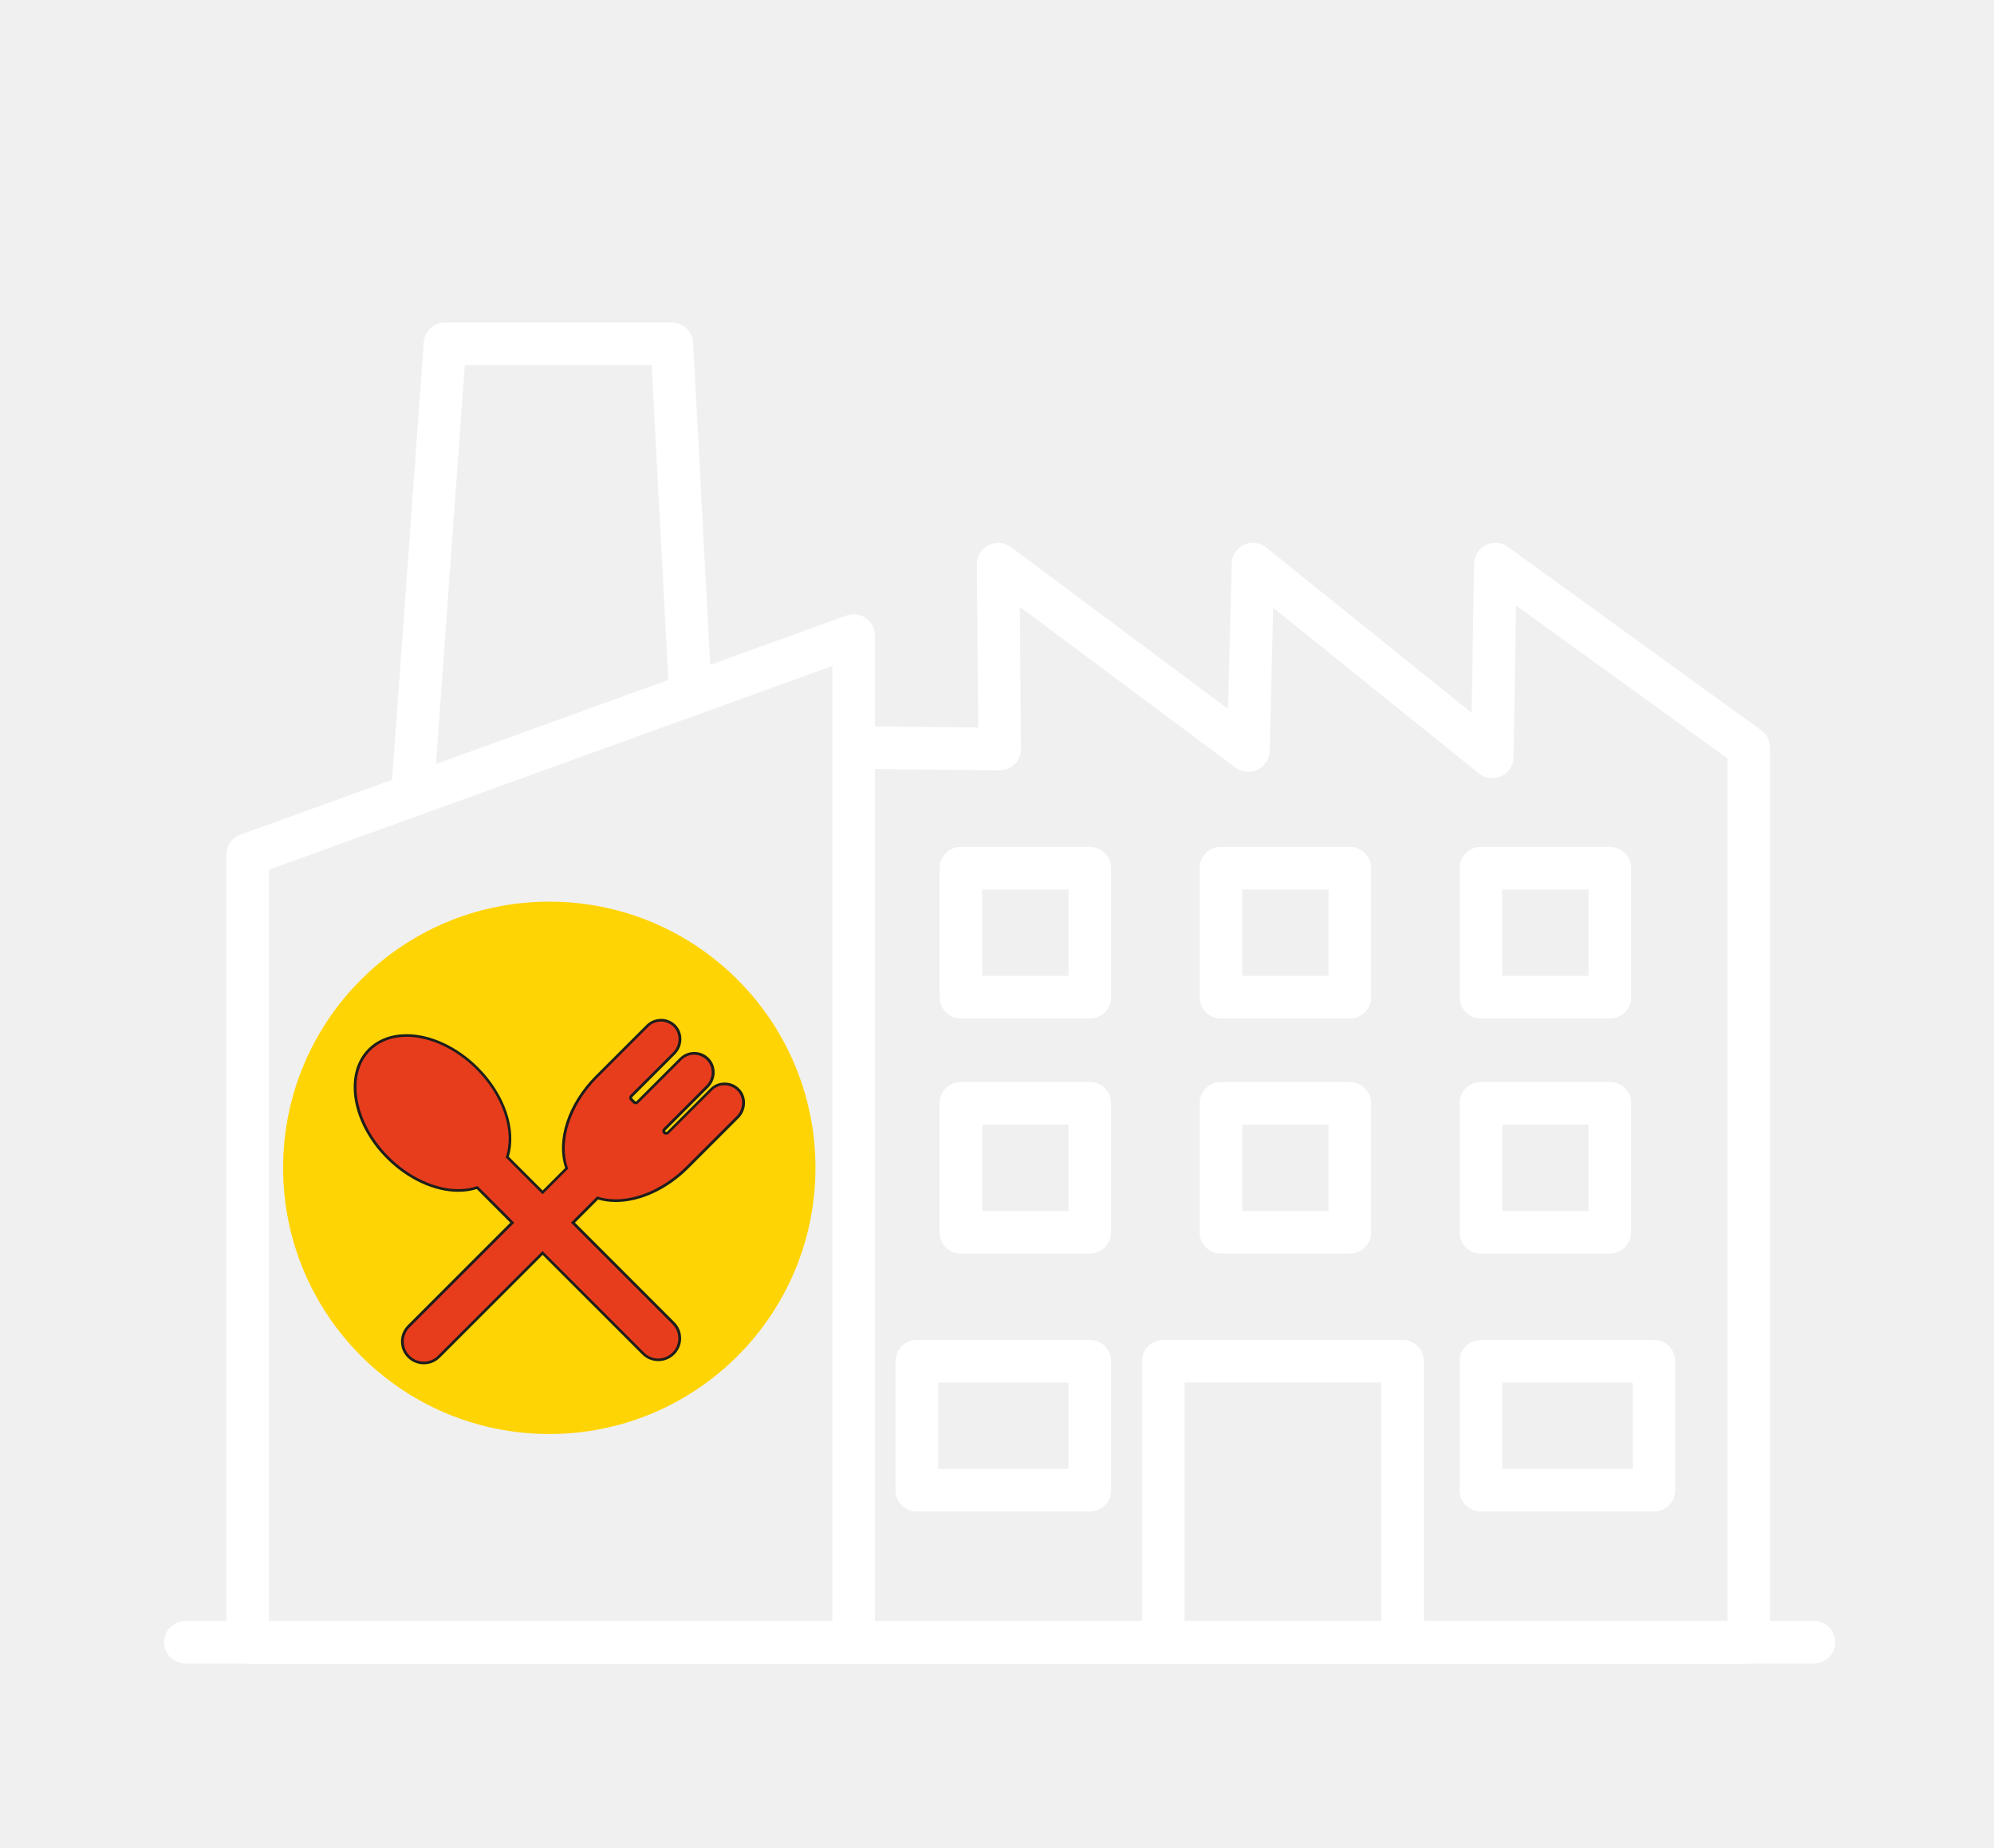
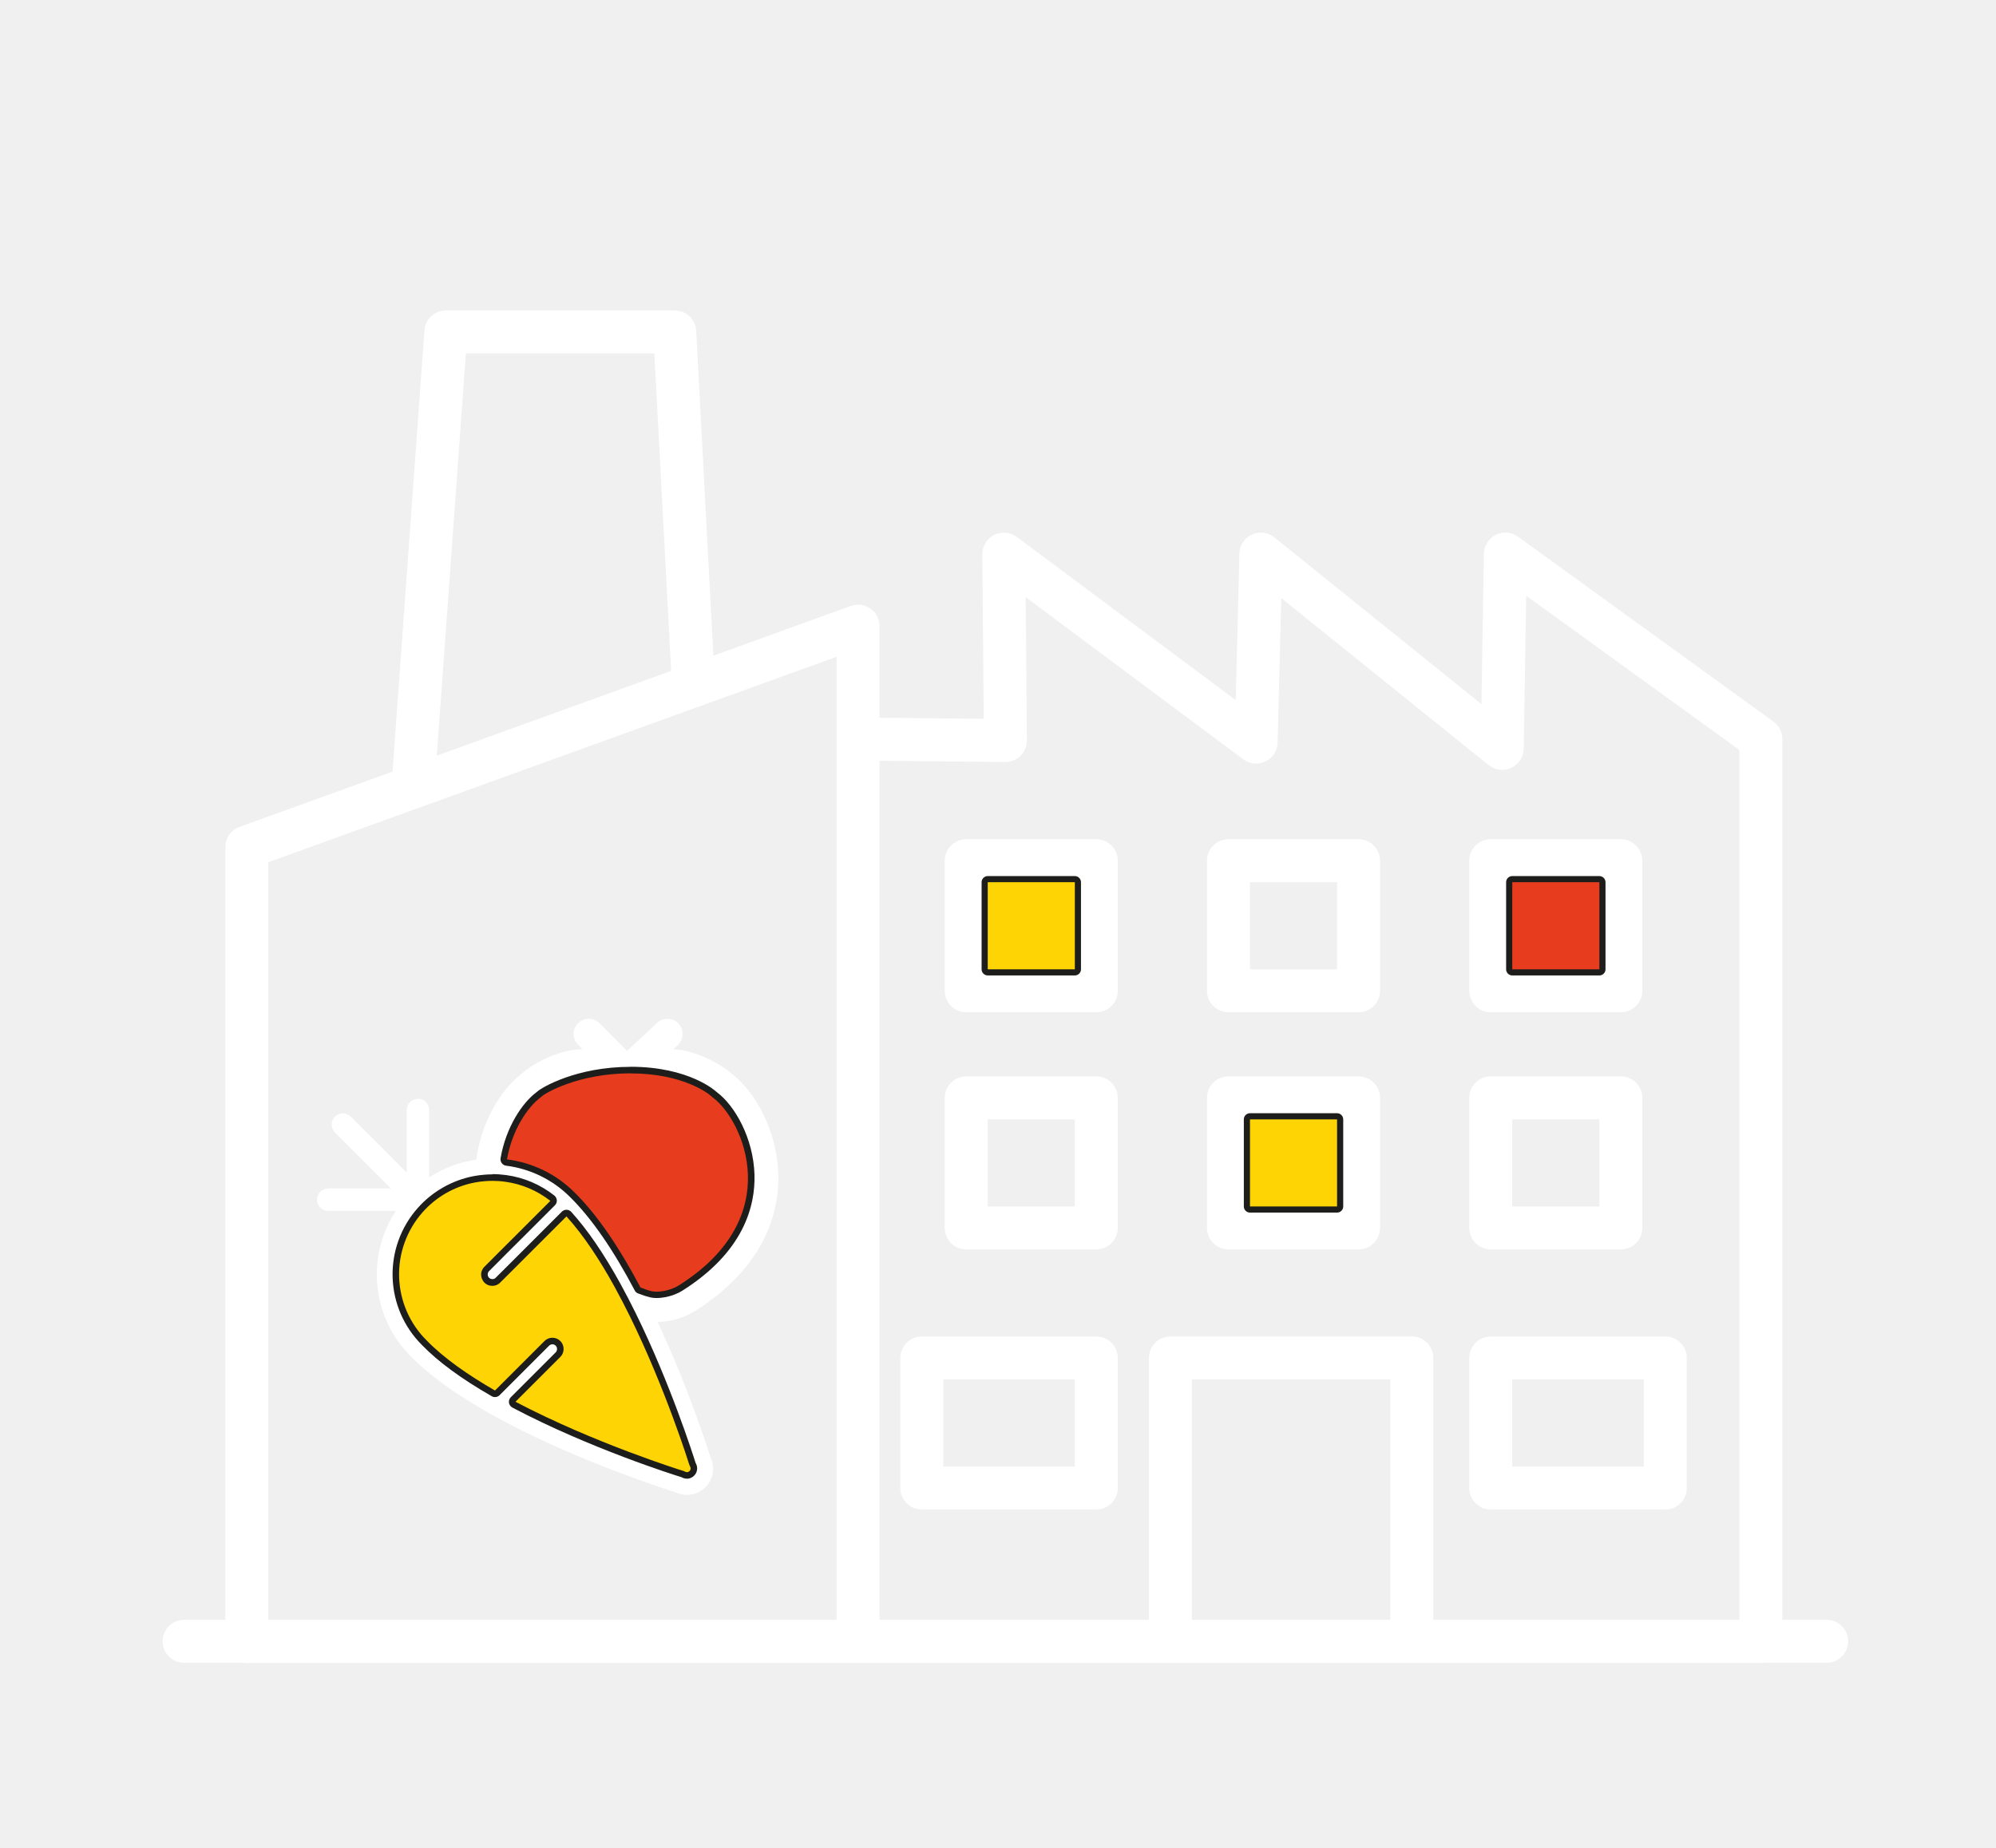
- <svg xmlns="http://www.w3.org/2000/svg" width="136" height="126" viewBox="0 0 136 126" fill="none">
-   <path d="M123.718 110.554H120.721V50.985C120.721 50.516 120.497 50.08 120.119 49.806L102.843 37.3C102.403 36.984 101.826 36.935 101.341 37.18C100.859 37.42 100.548 37.914 100.54 38.454L100.374 48.623L86.369 37.346C85.941 37.001 85.348 36.926 84.85 37.159C84.347 37.391 84.019 37.889 84.007 38.441L83.758 48.354L68.948 37.312C68.504 36.984 67.914 36.935 67.42 37.184C66.93 37.433 66.623 37.939 66.627 38.491L66.719 49.62L59.675 49.545V43.352C59.675 42.879 59.446 42.434 59.056 42.165C58.67 41.891 58.176 41.828 57.728 41.986L48.438 45.348L47.276 23.378C47.235 22.606 46.596 22 45.823 22H30.349C29.59 22 28.954 22.589 28.901 23.349L26.742 53.189L16.398 56.929C15.821 57.137 15.439 57.685 15.439 58.295V110.554H12.65C11.849 110.554 11.197 111.201 11.197 112.006C11.197 112.812 11.849 113.459 12.65 113.459H16.668C16.743 113.468 16.817 113.48 16.892 113.48H119.268C119.343 113.48 119.413 113.468 119.488 113.459H123.718C124.519 113.459 125.171 112.808 125.171 112.006C125.171 111.205 124.519 110.554 123.718 110.554ZM31.702 24.906H44.445L45.583 46.378L29.735 52.11L31.702 24.906ZM56.769 110.554H18.345V59.316L28.643 55.593C28.643 55.593 28.664 55.584 28.672 55.584L56.769 45.423V110.554ZM94.214 110.554H80.798V94.295H94.214V110.554ZM117.815 110.554H97.119V92.842C97.119 92.041 96.468 91.389 95.666 91.389H79.346C78.544 91.389 77.893 92.041 77.893 92.842V110.554H59.675V52.45L68.167 52.542C68.562 52.533 68.935 52.392 69.209 52.118C69.487 51.844 69.641 51.467 69.637 51.077L69.558 41.393L84.272 52.359C84.708 52.687 85.29 52.741 85.775 52.5C86.265 52.264 86.58 51.774 86.593 51.234L86.838 41.455L100.868 52.754C101.299 53.098 101.893 53.173 102.395 52.936C102.897 52.7 103.225 52.197 103.233 51.645L103.4 41.293L117.815 51.724V110.554Z" fill="white" />
-   <path d="M65.535 69.465H74.33C75.132 69.465 75.783 68.813 75.783 68.012V59.216C75.783 58.415 75.132 57.764 74.33 57.764H65.535C64.734 57.764 64.082 58.415 64.082 59.216V68.012C64.082 68.813 64.734 69.465 65.535 69.465ZM66.988 60.669H72.878V66.559H66.988V60.669Z" fill="white" />
-   <path d="M92.065 57.764H83.269C82.468 57.764 81.816 58.411 81.816 59.216V68.012C81.816 68.813 82.468 69.465 83.269 69.465H92.065C92.87 69.465 93.518 68.813 93.518 68.012V59.216C93.518 58.411 92.87 57.764 92.065 57.764ZM90.612 66.559H84.722V60.669H90.612V66.559Z" fill="white" />
-   <path d="M101.004 69.465H109.799C110.6 69.465 111.252 68.813 111.252 68.012V59.216C111.252 58.415 110.6 57.764 109.799 57.764H101.004C100.202 57.764 99.551 58.415 99.551 59.216V68.012C99.551 68.813 100.202 69.465 101.004 69.465ZM102.456 60.669H108.346V66.559H102.456V60.669Z" fill="white" />
-   <path d="M74.33 73.802H65.535C64.734 73.802 64.082 74.45 64.082 75.255V84.051C64.082 84.852 64.734 85.503 65.535 85.503H74.33C75.132 85.503 75.783 84.852 75.783 84.051V75.255C75.783 74.45 75.132 73.802 74.33 73.802ZM72.878 82.598H66.988V76.708H72.878V82.598Z" fill="white" />
-   <path d="M92.065 73.802H83.269C82.468 73.802 81.816 74.45 81.816 75.255V84.051C81.816 84.852 82.468 85.503 83.269 85.503H92.065C92.87 85.503 93.518 84.852 93.518 84.051V75.255C93.518 74.45 92.87 73.802 92.065 73.802ZM90.612 82.598H84.722V76.708H90.612V82.598Z" fill="white" />
-   <path d="M109.799 73.802H101.004C100.198 73.802 99.551 74.45 99.551 75.255V84.051C99.551 84.852 100.198 85.503 101.004 85.503H109.799C110.6 85.503 111.252 84.852 111.252 84.051V75.255C111.252 74.45 110.6 73.802 109.799 73.802ZM108.346 82.598H102.456V76.708H108.346V82.598Z" fill="white" />
-   <path d="M101.004 103.095H112.804C113.605 103.095 114.257 102.443 114.257 101.642V92.846C114.257 92.045 113.605 91.394 112.804 91.394H101.004C100.202 91.394 99.551 92.045 99.551 92.846V101.642C99.551 102.443 100.202 103.095 101.004 103.095ZM102.456 94.299H111.352V100.189H102.456V94.299Z" fill="white" />
-   <path d="M62.531 103.095H74.332C75.133 103.095 75.784 102.443 75.784 101.642V92.846C75.784 92.045 75.133 91.394 74.332 91.394H62.531C61.73 91.394 61.078 92.045 61.078 92.846V101.642C61.078 102.443 61.73 103.095 62.531 103.095ZM63.984 94.299H72.879V100.189H63.984V94.299Z" fill="white" />
-   <circle cx="37.464" cy="79.653" r="18.155" fill="#FFD405" />
-   <path d="M45.087 69.86C45.365 69.86 45.647 69.97 45.852 70.197C46.228 70.614 46.173 71.265 45.775 71.664L42.87 74.568C42.702 74.74 42.702 75.014 42.87 75.186L43.057 75.369C43.141 75.457 43.254 75.497 43.364 75.497C43.474 75.497 43.587 75.457 43.675 75.369L46.62 72.424C46.821 72.223 47.084 72.121 47.351 72.121C47.618 72.121 47.911 72.234 48.116 72.461C48.492 72.878 48.438 73.529 48.039 73.928L45.135 76.832C44.963 77.001 44.963 77.279 45.135 77.451C45.219 77.535 45.332 77.579 45.446 77.579C45.559 77.579 45.669 77.535 45.753 77.451L48.697 74.506C48.899 74.301 49.166 74.202 49.429 74.202C49.707 74.202 49.989 74.316 50.194 74.542C50.574 74.956 50.515 75.611 50.12 76.006L46.843 79.283H46.839C46.792 79.331 46.748 79.382 46.7 79.426C45.273 80.856 43.518 81.621 42.007 81.621C41.542 81.621 41.096 81.547 40.694 81.397L38.697 83.398L44.429 89.13L45.745 90.447C46.21 90.912 46.21 91.662 45.745 92.126C45.511 92.36 45.208 92.477 44.904 92.477C44.6 92.477 44.297 92.36 44.063 92.126L42.75 90.813L37.014 85.077L31.626 90.466L29.753 92.342C29.519 92.573 29.215 92.69 28.912 92.69C28.608 92.69 28.301 92.573 28.07 92.342C27.606 91.877 27.606 91.124 28.07 90.659L29.947 88.783L35.331 83.398L32.763 80.827L32.617 80.684C32.204 80.845 31.746 80.926 31.264 80.926C29.775 80.926 28.052 80.172 26.647 78.771C24.372 76.496 23.809 73.372 25.382 71.795C25.985 71.192 26.816 70.903 27.737 70.903C29.226 70.903 30.953 71.656 32.357 73.061C34.201 74.905 34.922 77.304 34.289 78.987L34.446 79.148L37.014 81.716L38.974 79.755C38.258 78.04 38.978 75.537 40.891 73.621C40.939 73.573 40.99 73.529 41.041 73.482H41.038L44.355 70.16C44.557 69.959 44.82 69.86 45.087 69.86ZM45.087 69.495C44.71 69.495 44.359 69.641 44.096 69.9L40.778 73.218C40.778 73.218 40.756 73.24 40.749 73.251H40.741C40.705 73.291 40.664 73.324 40.632 73.361C38.718 75.278 37.903 77.772 38.547 79.664L37.01 81.2L34.702 78.892C35.262 77.048 34.442 74.634 32.61 72.801C31.19 71.382 29.369 70.537 27.73 70.537C26.673 70.537 25.769 70.885 25.115 71.536C23.399 73.255 23.966 76.617 26.38 79.027C27.799 80.443 29.621 81.288 31.256 81.288C31.703 81.288 32.123 81.225 32.518 81.101L34.808 83.395L29.683 88.519L27.807 90.396C27.514 90.689 27.35 91.08 27.35 91.497C27.35 91.914 27.511 92.302 27.807 92.598C28.099 92.891 28.491 93.052 28.908 93.052C29.325 93.052 29.709 92.891 30.005 92.598L31.882 90.718L37.01 85.59L42.486 91.065L43.799 92.379C44.096 92.675 44.487 92.836 44.9 92.836C45.314 92.836 45.705 92.675 46.002 92.379C46.609 91.771 46.609 90.787 46.002 90.184L44.685 88.867L39.212 83.395L40.792 81.814C41.169 81.928 41.575 81.983 42.007 81.983C43.671 81.983 45.522 81.123 46.96 79.682C46.989 79.653 47.029 79.612 47.07 79.569C47.081 79.561 47.092 79.55 47.102 79.539L50.38 76.262C50.925 75.717 50.962 74.835 50.464 74.294C50.201 74.005 49.824 73.837 49.429 73.837C49.034 73.837 48.697 73.983 48.438 74.25L45.497 77.191C45.497 77.191 45.46 77.213 45.449 77.213C45.431 77.213 45.409 77.205 45.398 77.191C45.38 77.172 45.376 77.151 45.376 77.14C45.376 77.129 45.376 77.11 45.394 77.092L48.302 74.184C48.855 73.632 48.891 72.768 48.39 72.212C48.127 71.92 47.746 71.751 47.355 71.751C46.982 71.751 46.631 71.898 46.364 72.161L43.419 75.106C43.419 75.106 43.393 75.128 43.368 75.128C43.36 75.128 43.339 75.128 43.324 75.113L43.13 74.923C43.104 74.897 43.104 74.853 43.134 74.82L46.034 71.92C46.587 71.367 46.623 70.504 46.122 69.948C45.859 69.659 45.482 69.491 45.087 69.491V69.495Z" fill="#1D1D1B" />
-   <path d="M28.91 92.873C28.544 92.873 28.197 92.73 27.941 92.47C27.681 92.21 27.538 91.867 27.538 91.501C27.538 91.135 27.681 90.787 27.941 90.531L35.074 83.398L32.571 80.896C32.169 81.039 31.73 81.109 31.262 81.109C29.678 81.109 27.904 80.282 26.517 78.899C24.176 76.558 23.61 73.313 25.252 71.664C25.87 71.046 26.73 70.716 27.736 70.716C29.323 70.716 31.101 71.543 32.484 72.929C34.305 74.751 35.103 77.147 34.495 78.939L37.008 81.456L38.753 79.711C38.073 77.9 38.885 75.365 40.754 73.493C40.787 73.46 40.82 73.43 40.857 73.397L40.879 73.376C40.879 73.376 40.893 73.357 40.901 73.35L44.218 70.032C44.445 69.805 44.752 69.677 45.078 69.677C45.422 69.677 45.751 69.824 45.978 70.073C46.413 70.555 46.377 71.309 45.894 71.792L42.989 74.696C42.891 74.795 42.891 74.956 42.989 75.058L43.172 75.237C43.234 75.303 43.311 75.314 43.351 75.314C43.421 75.314 43.483 75.289 43.534 75.241L46.479 72.296C46.709 72.066 47.017 71.938 47.339 71.938C47.682 71.938 48.008 72.084 48.239 72.34C48.674 72.823 48.637 73.577 48.154 74.06L45.25 76.964C45.202 77.012 45.173 77.074 45.173 77.14C45.173 77.209 45.199 77.275 45.25 77.323C45.297 77.37 45.363 77.396 45.433 77.396C45.502 77.396 45.565 77.37 45.612 77.323L48.557 74.378C48.783 74.147 49.087 74.019 49.416 74.019C49.745 74.019 50.086 74.166 50.316 74.418C50.748 74.886 50.711 75.658 50.236 76.134L46.958 79.411C46.958 79.411 46.94 79.426 46.933 79.433L46.925 79.441C46.889 79.481 46.852 79.521 46.812 79.558C45.414 80.959 43.611 81.8 41.994 81.8C41.541 81.8 41.116 81.734 40.729 81.606L38.944 83.395L45.864 90.316C46.124 90.575 46.267 90.919 46.267 91.285C46.267 91.651 46.124 91.995 45.864 92.254C45.605 92.514 45.257 92.66 44.895 92.66C44.533 92.66 44.185 92.518 43.926 92.254L37.005 85.333L31.745 90.594L29.872 92.47C29.608 92.73 29.265 92.873 28.902 92.873H28.91Z" fill="#E73D1C" />
+ <svg xmlns="http://www.w3.org/2000/svg" width="135" height="125" viewBox="0 0 135 125" fill="none">
+   <path d="M123.547 109.574H120.549V49.992C120.549 49.523 120.325 49.087 119.947 48.813L102.667 36.303C102.227 35.988 101.65 35.938 101.165 36.183C100.683 36.424 100.372 36.918 100.363 37.458L100.197 47.63L86.189 36.349C85.761 36.005 85.168 35.93 84.669 36.162C84.167 36.395 83.839 36.893 83.827 37.445L83.578 47.36L68.764 36.316C68.32 35.988 67.73 35.938 67.236 36.187C66.746 36.436 66.439 36.943 66.443 37.495L66.534 48.626L59.489 48.551V42.357C59.489 41.883 59.261 41.439 58.87 41.169C58.484 40.895 57.99 40.833 57.542 40.991L48.25 44.354L47.087 22.378C47.046 21.606 46.407 21 45.634 21H30.156C29.397 21 28.761 21.59 28.707 22.349L26.549 52.197L16.202 55.937C15.625 56.145 15.243 56.693 15.243 57.303V109.574H12.453C11.652 109.574 11 110.222 11 111.028C11 111.833 11.652 112.481 12.453 112.481H16.472C16.547 112.489 16.622 112.501 16.696 112.501H119.096C119.171 112.501 119.241 112.489 119.316 112.481H123.547C124.348 112.481 125 111.829 125 111.028C125 110.226 124.348 109.574 123.547 109.574ZM31.51 23.906H44.256L45.394 45.383L29.542 51.117L31.51 23.906ZM56.583 109.574H18.149V58.325L28.45 54.6C28.45 54.6 28.471 54.592 28.479 54.592L56.583 44.429V109.574ZM94.036 109.574H80.617V93.312H94.036V109.574ZM117.643 109.574H96.942V91.859C96.942 91.057 96.29 90.406 95.489 90.406H79.164C78.363 90.406 77.711 91.057 77.711 91.859V109.574H59.489V51.458L67.983 51.549C68.378 51.541 68.751 51.399 69.025 51.125C69.304 50.851 69.457 50.474 69.453 50.083L69.374 40.397L84.092 51.366C84.528 51.694 85.11 51.748 85.595 51.507C86.085 51.271 86.401 50.781 86.413 50.241L86.658 40.459L100.691 51.761C101.123 52.105 101.717 52.18 102.219 51.943C102.721 51.707 103.049 51.204 103.058 50.652L103.224 40.297L117.643 50.731V109.574Z" fill="white" />
+   <path d="M74.149 56.772H65.352C64.55 56.772 63.898 57.42 63.898 58.225V67.023C63.898 67.824 64.55 68.476 65.352 68.476H74.149C74.951 68.476 75.602 67.824 75.602 67.023V58.225C75.602 57.42 74.951 56.772 74.149 56.772ZM72.696 65.57H66.805V59.678H72.696V65.57Z" fill="white" />
+   <path d="M72.697 59.471H66.805C66.691 59.471 66.598 59.563 66.598 59.678V65.57C66.598 65.684 66.691 65.777 66.805 65.777H72.697C72.811 65.777 72.904 65.684 72.904 65.57V59.678C72.904 59.563 72.811 59.471 72.697 59.471Z" fill="#FFD405" />
+   <path d="M72.697 59.678V65.57H66.806V59.678H72.697ZM72.697 59.263H66.806C66.578 59.263 66.391 59.45 66.391 59.678V65.57C66.391 65.798 66.578 65.985 66.806 65.985H72.697C72.926 65.985 73.112 65.798 73.112 65.57V59.678C73.112 59.45 72.926 59.263 72.697 59.263Z" fill="#1D1D1B" />
+   <path d="M91.885 56.772H83.088C82.287 56.772 81.635 57.42 81.635 58.225V67.023C81.635 67.824 82.287 68.476 83.088 68.476H91.885C92.691 68.476 93.339 67.824 93.339 67.023V58.225C93.339 57.42 92.691 56.772 91.885 56.772ZM90.432 65.57H84.541V59.678H90.432V65.57Z" fill="white" />
+   <path d="M109.626 56.772H100.828C100.023 56.772 99.375 57.42 99.375 58.225V67.023C99.375 67.824 100.023 68.476 100.828 68.476H109.626C110.427 68.476 111.079 67.824 111.079 67.023V58.225C111.079 57.42 110.427 56.772 109.626 56.772ZM108.173 65.57H102.281V59.678H108.173V65.57Z" fill="white" />
+   <path d="M108.173 59.471H102.282C102.167 59.471 102.074 59.563 102.074 59.678V65.57C102.074 65.684 102.167 65.777 102.282 65.777H108.173C108.288 65.777 108.381 65.684 108.381 65.57V59.678C108.381 59.563 108.288 59.471 108.173 59.471Z" fill="#E73D1E" />
+   <path d="M108.174 59.678V65.57H102.282V59.678H108.174ZM108.174 59.263H102.282C102.054 59.263 101.867 59.45 101.867 59.678V65.57C101.867 65.798 102.054 65.985 102.282 65.985H108.174C108.402 65.985 108.589 65.798 108.589 65.57V59.678C108.589 59.45 108.402 59.263 108.174 59.263Z" fill="#1D1D1B" />
+   <path d="M74.149 72.814H65.352C64.55 72.814 63.898 73.462 63.898 74.267V83.065C63.898 83.867 64.55 84.518 65.352 84.518H74.149C74.951 84.518 75.602 83.867 75.602 83.065V74.267C75.602 73.462 74.951 72.814 74.149 72.814ZM72.696 81.612H66.805V75.721H72.696V81.612Z" fill="white" />
+   <path d="M91.885 72.814H83.088C82.287 72.814 81.635 73.462 81.635 74.267V83.065C81.635 83.867 82.287 84.518 83.088 84.518H91.885C92.691 84.518 93.339 83.867 93.339 83.065V74.267C93.339 73.462 92.691 72.814 91.885 72.814ZM90.432 81.612H84.541V75.721H90.432V81.612Z" fill="white" />
+   <path d="M90.435 75.513H84.543C84.429 75.513 84.336 75.606 84.336 75.721V81.612C84.336 81.727 84.429 81.82 84.543 81.82H90.435C90.55 81.82 90.642 81.727 90.642 81.612V75.721C90.642 75.606 90.55 75.513 90.435 75.513Z" fill="#FFD405" />
+   <path d="M90.433 75.721V81.612H84.542V75.721H90.433ZM90.433 75.305H84.542C84.314 75.305 84.127 75.492 84.127 75.721V81.612C84.127 81.84 84.314 82.027 84.542 82.027H90.433C90.662 82.027 90.849 81.84 90.849 81.612V75.721C90.849 75.492 90.662 75.305 90.433 75.305Z" fill="#1D1D1B" />
+   <path d="M109.626 72.814H100.828C100.023 72.814 99.375 73.462 99.375 74.267V83.065C99.375 83.867 100.023 84.518 100.828 84.518H109.626C110.427 84.518 111.079 83.867 111.079 83.065V74.267C111.079 73.462 110.427 72.814 109.626 72.814ZM108.173 81.612H102.281V75.721H108.173V81.612Z" fill="white" />
+   <path d="M100.828 102.114H112.632C113.433 102.114 114.085 101.462 114.085 100.661V91.863C114.085 91.062 113.433 90.41 112.632 90.41H100.828C100.027 90.41 99.375 91.062 99.375 91.863V100.661C99.375 101.462 100.027 102.114 100.828 102.114ZM102.281 93.316H111.179V99.207H102.281V93.316Z" fill="white" />
+   <path d="M62.346 102.114H74.149C74.951 102.114 75.602 101.462 75.602 100.661V91.863C75.602 91.062 74.951 90.41 74.149 90.41H62.346C61.544 90.41 60.893 91.062 60.893 91.863V100.661C60.893 101.462 61.544 102.114 62.346 102.114ZM63.799 93.316H72.696V99.207H63.799V93.316Z" fill="white" />
+   <path d="M35.157 83.302L33.662 84.796L32.786 85.672C32.711 85.739 32.649 85.822 32.608 85.922C32.562 86.013 32.541 86.113 32.541 86.212C32.541 86.312 32.558 86.416 32.599 86.507C32.637 86.603 32.691 86.69 32.761 86.764C32.836 86.835 32.919 86.893 33.014 86.93C33.11 86.968 33.214 86.984 33.313 86.984C33.413 86.98 33.517 86.96 33.608 86.918C33.7 86.877 33.782 86.818 33.853 86.74L34.584 86.013L36.037 84.56C35.684 84.141 35.393 83.721 35.153 83.302H35.157ZM33.662 84.796L32.786 85.672C32.711 85.739 32.649 85.822 32.608 85.922C32.562 86.013 32.541 86.113 32.541 86.212C32.541 86.312 32.558 86.416 32.599 86.507C32.637 86.603 32.691 86.69 32.761 86.764C32.836 86.835 32.919 86.893 33.014 86.93C33.11 86.968 33.214 86.984 33.313 86.984C33.413 86.98 33.517 86.96 33.608 86.918C33.7 86.877 33.782 86.818 33.853 86.74L34.584 86.013C34.235 85.61 33.928 85.207 33.662 84.792V84.796ZM33.662 84.796L32.786 85.672C32.711 85.739 32.649 85.822 32.608 85.922C32.562 86.013 32.541 86.113 32.541 86.212C32.541 86.312 32.558 86.416 32.599 86.507C32.637 86.603 32.691 86.69 32.761 86.764C32.836 86.835 32.919 86.893 33.014 86.93C33.11 86.968 33.214 86.984 33.313 86.984C33.413 86.98 33.517 86.96 33.608 86.918C33.7 86.877 33.782 86.818 33.853 86.74L34.584 86.013C34.235 85.61 33.928 85.207 33.662 84.792V84.796ZM48.056 98.585C47.861 97.966 46.533 93.802 44.477 89.43C44.116 88.653 43.726 87.869 43.319 87.097C42.016 84.626 40.5 82.276 38.852 80.657C37.619 79.424 36.016 78.644 34.289 78.428C34.231 78.419 34.173 78.415 34.119 78.411C33.484 78.345 32.84 78.357 32.213 78.448C31.084 78.606 29.992 79.017 29.024 79.648V75.081C29.024 74.882 28.946 74.687 28.805 74.546C28.663 74.405 28.468 74.326 28.269 74.326C28.07 74.326 27.87 74.405 27.729 74.546C27.588 74.687 27.509 74.882 27.509 75.081V79.32L23.748 75.559C23.677 75.484 23.594 75.422 23.498 75.38C23.407 75.339 23.303 75.318 23.204 75.314C23.104 75.314 23 75.33 22.909 75.372C22.814 75.413 22.726 75.463 22.656 75.538C22.581 75.609 22.527 75.692 22.49 75.791C22.448 75.883 22.431 75.986 22.436 76.086C22.436 76.19 22.456 76.29 22.502 76.381C22.544 76.472 22.598 76.559 22.676 76.63L26.438 80.391H22.203V80.4C22 80.4 21.809 80.479 21.663 80.62C21.522 80.761 21.443 80.952 21.443 81.155C21.443 81.359 21.522 81.55 21.663 81.695C21.809 81.836 22 81.915 22.203 81.915H26.77C25.782 83.422 25.342 85.22 25.529 87.009C25.711 88.803 26.504 90.476 27.783 91.751C32.732 96.799 44.627 100.611 45.698 100.951C46.03 101.105 46.4 101.159 46.757 101.096C47.118 101.034 47.45 100.864 47.712 100.602C47.973 100.345 48.144 100.013 48.206 99.652C48.268 99.29 48.214 98.917 48.056 98.589V98.585ZM46.636 99.51C46.599 99.552 46.549 99.577 46.495 99.585C46.441 99.589 46.387 99.581 46.342 99.56C46.296 99.535 46.255 99.515 46.209 99.502C46.117 99.481 40.139 97.605 34.866 94.827L37.901 91.792C38.042 91.651 38.121 91.456 38.121 91.257C38.121 91.057 38.042 90.862 37.901 90.721C37.76 90.576 37.565 90.497 37.361 90.497C37.158 90.497 36.967 90.576 36.826 90.721L33.479 94.067C31.673 93.025 30.029 91.888 28.854 90.675C27.708 89.542 27.048 88.01 26.994 86.399C26.945 84.788 27.513 83.219 28.58 82.011C29.506 80.96 30.76 80.25 32.13 79.993C32.334 79.956 32.537 79.927 32.745 79.91C33.226 79.864 33.708 79.881 34.181 79.947C35.281 80.097 36.332 80.541 37.22 81.238L33.658 84.801L32.782 85.677C32.707 85.743 32.645 85.826 32.603 85.926C32.558 86.017 32.537 86.117 32.537 86.216C32.537 86.316 32.554 86.42 32.595 86.511C32.632 86.607 32.686 86.694 32.757 86.769C32.832 86.839 32.915 86.897 33.01 86.935C33.106 86.972 33.209 86.989 33.309 86.989C33.409 86.984 33.513 86.964 33.604 86.922C33.695 86.881 33.778 86.823 33.849 86.744L34.58 86.017L38.308 82.289C39.475 83.576 40.575 85.253 41.567 87.059C41.92 87.703 42.265 88.367 42.593 89.031C45.009 93.943 46.595 99.012 46.62 99.095C46.636 99.141 46.653 99.178 46.678 99.22C46.703 99.27 46.715 99.328 46.703 99.378C46.695 99.432 46.674 99.481 46.632 99.515L46.636 99.51ZM33.658 84.792L32.782 85.668C32.707 85.735 32.645 85.818 32.603 85.918C32.558 86.009 32.537 86.109 32.537 86.208C32.537 86.308 32.554 86.412 32.595 86.503C32.632 86.598 32.686 86.686 32.757 86.76C32.832 86.831 32.915 86.889 33.01 86.926C33.106 86.964 33.209 86.98 33.309 86.98C33.409 86.976 33.513 86.955 33.604 86.914C33.695 86.872 33.778 86.814 33.849 86.735L34.58 86.009C34.231 85.606 33.924 85.203 33.658 84.788V84.792Z" fill="white" />
+   <path d="M35.156 83.302L33.662 84.792C33.931 85.212 34.234 85.614 34.583 86.017L36.036 84.564C35.684 84.145 35.393 83.725 35.152 83.306L35.156 83.302ZM49.484 72.632C48.936 72.133 47.861 71.515 46.777 71.191C46.379 71.075 45.968 70.996 45.54 70.975L45.843 70.693C46.258 70.307 46.279 69.655 45.893 69.244C45.507 68.829 44.859 68.808 44.444 69.194L42.409 71.091L40.549 69.219C40.151 68.816 39.503 68.816 39.1 69.215C38.698 69.613 38.694 70.265 39.096 70.668L39.395 70.971C38.922 70.984 38.453 71.054 38.004 71.191C36.892 71.511 35.833 72.129 35.281 72.632C33.902 73.682 32.553 75.87 32.213 78.448C32.167 78.768 32.142 79.088 32.134 79.42C32.125 79.611 32.13 79.806 32.134 79.993C32.337 79.956 32.541 79.927 32.748 79.91C33.23 79.864 33.711 79.881 34.185 79.947C34.181 79.789 34.181 79.636 34.185 79.482C34.193 79.121 34.23 78.772 34.293 78.432C34.629 76.468 35.679 74.899 36.555 74.247L36.605 74.205L36.651 74.164C36.867 73.96 39.121 72.611 42.654 72.611C46.188 72.611 47.923 73.969 48.122 74.164L48.168 74.205L48.222 74.247C49.243 75.007 50.514 77.045 50.588 79.482C50.659 81.816 49.625 84.61 45.909 86.956C45.66 87.113 45.316 87.246 44.954 87.321C44.585 87.395 44.282 87.391 44.103 87.35C43.792 87.275 43.663 87.221 43.526 87.167L43.418 87.126C43.389 87.113 43.356 87.105 43.327 87.097C43.057 87.005 42.8 86.968 42.389 86.968C42.04 86.968 41.807 86.993 41.579 87.055C41.932 87.699 42.276 88.363 42.605 89.027C42.617 89.031 42.629 89.031 42.646 89.031C42.663 89.035 42.688 89.04 42.704 89.048L42.775 89.073C43.053 89.185 43.339 89.276 43.63 89.339C43.908 89.405 44.195 89.43 44.481 89.426C44.784 89.422 45.083 89.38 45.37 89.326C45.947 89.21 46.499 88.994 47.005 88.687C51.282 85.984 52.731 82.538 52.639 79.416C52.552 76.431 51.041 73.815 49.488 72.628L49.484 72.632ZM33.662 84.796C33.931 85.212 34.234 85.614 34.583 86.017L36.036 84.564C35.684 84.145 35.393 83.725 35.152 83.306L33.657 84.801L33.662 84.796ZM35.156 83.302L33.662 84.796C33.931 85.212 34.234 85.614 34.583 86.017L36.036 84.564C35.684 84.145 35.393 83.725 35.152 83.306L35.156 83.302Z" fill="white" />
+   <path d="M44.408 87.595C44.275 87.595 44.155 87.582 44.055 87.562C43.736 87.483 43.594 87.429 43.458 87.375L43.341 87.329C43.312 87.317 43.291 87.312 43.275 87.304C43.217 87.288 43.159 87.246 43.134 87.192C41.651 84.385 40.165 82.239 38.708 80.811C37.516 79.619 35.943 78.851 34.27 78.639C34.212 78.631 34.157 78.602 34.12 78.552C34.083 78.502 34.07 78.444 34.079 78.382C34.427 76.339 35.511 74.737 36.428 74.056L36.507 73.989C36.727 73.782 39.044 72.383 42.66 72.383C46.555 72.383 48.265 73.981 48.282 73.993L48.319 74.027L48.357 74.056C49.523 74.924 50.74 77.058 50.815 79.461C50.877 81.541 50.1 84.56 46.032 87.126C45.762 87.3 45.396 87.441 45.006 87.52C44.799 87.562 44.599 87.582 44.412 87.582L44.408 87.595Z" fill="#E73D1E" />
+   <path d="M42.652 72.611C46.181 72.611 47.92 73.969 48.12 74.164L48.165 74.205L48.219 74.247C49.24 75.007 50.511 77.045 50.586 79.482C50.656 81.816 49.623 84.61 45.907 86.955C45.657 87.113 45.313 87.246 44.952 87.321C44.744 87.362 44.557 87.379 44.404 87.379C44.283 87.379 44.179 87.367 44.096 87.35C43.789 87.275 43.656 87.221 43.519 87.167L43.411 87.126C43.382 87.113 43.349 87.105 43.32 87.097C42.016 84.626 40.501 82.276 38.853 80.657C37.62 79.424 36.017 78.644 34.29 78.428C34.626 76.464 35.677 74.894 36.553 74.243L36.602 74.201L36.648 74.16C36.864 73.956 39.118 72.607 42.652 72.607M42.652 72.167C38.961 72.167 36.623 73.578 36.345 73.836L36.316 73.861L36.275 73.894C35.34 74.587 34.215 76.244 33.858 78.345C33.837 78.465 33.866 78.585 33.937 78.681C34.008 78.776 34.115 78.843 34.236 78.855C35.859 79.059 37.387 79.806 38.541 80.96C39.982 82.376 41.46 84.506 42.93 87.292C42.984 87.4 43.083 87.479 43.2 87.512C43.22 87.516 43.229 87.52 43.241 87.524L43.366 87.57C43.511 87.628 43.669 87.686 43.997 87.765C44.121 87.794 44.258 87.807 44.408 87.807C44.607 87.807 44.819 87.782 45.043 87.74C45.462 87.653 45.853 87.499 46.147 87.312C50.299 84.693 51.092 81.591 51.03 79.457C50.955 76.983 49.693 74.778 48.485 73.881L48.447 73.852L48.419 73.828C48.419 73.828 46.633 72.163 42.652 72.163V72.167Z" fill="#1D1D1B" />
+   <path d="M46.474 99.809C46.396 99.809 46.321 99.793 46.254 99.76C46.209 99.735 46.184 99.722 46.151 99.714C46.117 99.706 40.056 97.812 34.771 95.022C34.708 94.989 34.667 94.931 34.654 94.86C34.646 94.79 34.667 94.719 34.717 94.669L37.752 91.635C37.851 91.535 37.909 91.398 37.909 91.257C37.909 91.115 37.855 90.978 37.752 90.879C37.652 90.775 37.515 90.717 37.37 90.717C37.224 90.717 37.091 90.775 36.992 90.875L33.645 94.221C33.604 94.263 33.546 94.287 33.488 94.287C33.45 94.287 33.413 94.279 33.376 94.258C31.312 93.067 29.784 91.946 28.701 90.829C27.517 89.654 26.832 88.081 26.778 86.407C26.729 84.73 27.31 83.119 28.418 81.865C29.369 80.786 30.673 80.047 32.089 79.777C32.263 79.748 32.487 79.71 32.724 79.69C32.919 79.673 33.114 79.665 33.305 79.665C33.604 79.665 33.907 79.686 34.206 79.727C35.352 79.885 36.44 80.346 37.353 81.064C37.403 81.101 37.432 81.159 37.436 81.226C37.436 81.288 37.415 81.35 37.374 81.396L35.306 83.464L33.836 84.929C33.836 84.929 33.824 84.95 33.816 84.958L32.94 85.834C32.877 85.888 32.836 85.947 32.811 86.009C32.778 86.084 32.761 86.146 32.761 86.216C32.761 86.291 32.773 86.366 32.798 86.424C32.823 86.499 32.865 86.557 32.919 86.615C32.969 86.661 33.031 86.702 33.097 86.731C33.16 86.752 33.234 86.764 33.309 86.764C33.376 86.764 33.45 86.744 33.517 86.715C33.575 86.69 33.629 86.648 33.687 86.59L34.422 85.859L38.15 82.131C38.192 82.09 38.25 82.065 38.308 82.065H38.312C38.374 82.065 38.428 82.094 38.47 82.135C39.553 83.331 40.662 84.95 41.762 86.947C42.119 87.595 42.464 88.263 42.792 88.927C45.258 93.943 46.823 98.996 46.831 99.033C46.836 99.041 46.852 99.075 46.869 99.104C46.919 99.195 46.94 99.303 46.919 99.407C46.902 99.515 46.852 99.606 46.778 99.672C46.728 99.731 46.632 99.784 46.528 99.801C46.516 99.801 46.479 99.801 46.466 99.801L46.474 99.809Z" fill="#FFD405" />
+   <path d="M33.313 79.881C33.608 79.881 33.898 79.901 34.185 79.943C35.285 80.093 36.335 80.537 37.224 81.234L35.156 83.302L33.661 84.792L32.785 85.672C32.711 85.739 32.648 85.822 32.607 85.922C32.561 86.013 32.541 86.113 32.541 86.212C32.541 86.312 32.557 86.416 32.599 86.507C32.636 86.603 32.69 86.69 32.761 86.764C32.835 86.835 32.918 86.893 33.014 86.93C33.109 86.968 33.213 86.984 33.313 86.984C33.412 86.98 33.516 86.96 33.608 86.918C33.699 86.876 33.782 86.818 33.852 86.74L34.583 86.013L38.312 82.285C39.478 83.572 40.578 85.249 41.571 87.055C41.924 87.699 42.268 88.363 42.596 89.027C45.013 93.939 46.599 99.008 46.623 99.091C46.64 99.137 46.657 99.174 46.682 99.216C46.706 99.266 46.719 99.324 46.706 99.374C46.698 99.427 46.677 99.477 46.636 99.51C46.599 99.552 46.549 99.577 46.495 99.585C46.486 99.585 46.478 99.585 46.47 99.585C46.424 99.585 46.383 99.577 46.341 99.556C46.295 99.531 46.254 99.51 46.208 99.498C46.117 99.477 40.138 97.601 34.865 94.823L37.901 91.788C38.042 91.647 38.12 91.452 38.12 91.252C38.12 91.053 38.042 90.858 37.901 90.717C37.759 90.572 37.564 90.493 37.361 90.493C37.157 90.493 36.966 90.572 36.825 90.717L33.479 94.063C31.673 93.021 30.029 91.884 28.854 90.671C27.708 89.538 27.048 88.006 26.994 86.395C26.944 84.784 27.513 83.215 28.58 82.007C29.506 80.956 30.759 80.246 32.13 79.989C32.333 79.951 32.536 79.922 32.744 79.906C32.931 79.889 33.122 79.881 33.309 79.881M33.309 79.441C33.109 79.441 32.906 79.449 32.703 79.47C32.511 79.486 32.312 79.511 32.055 79.557C30.585 79.835 29.236 80.603 28.252 81.72C27.106 83.011 26.504 84.68 26.554 86.412C26.612 88.147 27.318 89.77 28.542 90.987C29.63 92.112 31.175 93.25 33.259 94.449C33.329 94.491 33.404 94.507 33.479 94.507C33.595 94.507 33.707 94.462 33.79 94.379L37.137 91.032C37.199 90.97 37.278 90.937 37.361 90.937C37.448 90.937 37.527 90.97 37.581 91.028C37.643 91.091 37.676 91.169 37.676 91.257C37.676 91.344 37.643 91.423 37.585 91.481L34.55 94.516C34.45 94.615 34.405 94.757 34.425 94.894C34.446 95.031 34.533 95.151 34.658 95.218C39.885 97.974 45.639 99.789 46.08 99.921C46.08 99.921 46.109 99.934 46.113 99.934C46.129 99.942 46.142 99.951 46.158 99.959C46.258 100.005 46.362 100.025 46.47 100.025C46.491 100.025 46.511 100.025 46.532 100.025C46.544 100.025 46.557 100.025 46.565 100.021C46.711 99.996 46.848 99.926 46.947 99.822C47.051 99.722 47.117 99.594 47.142 99.444C47.167 99.29 47.142 99.133 47.068 99C47.055 98.979 47.047 98.958 47.039 98.938C46.889 98.46 45.349 93.615 42.995 88.828C42.663 88.159 42.318 87.487 41.961 86.839C40.852 84.821 39.736 83.19 38.639 81.982C38.556 81.89 38.444 81.84 38.324 81.836C38.324 81.836 38.316 81.836 38.312 81.836C38.195 81.836 38.083 81.882 38 81.965L34.272 85.693L33.545 86.416C33.5 86.461 33.471 86.486 33.441 86.499C33.4 86.515 33.35 86.528 33.3 86.528C33.271 86.528 33.226 86.519 33.18 86.507C33.147 86.49 33.109 86.466 33.076 86.436C33.047 86.403 33.026 86.37 33.014 86.341C33.014 86.333 33.01 86.324 33.005 86.316C32.993 86.283 32.985 86.241 32.985 86.196C32.985 86.158 32.993 86.129 33.01 86.096C33.01 86.088 33.018 86.079 33.018 86.071C33.03 86.042 33.051 86.013 33.076 85.988C33.084 85.984 33.089 85.976 33.097 85.967L33.973 85.091C33.973 85.091 33.998 85.066 34.006 85.054L35.463 83.601L37.531 81.533C37.622 81.446 37.668 81.321 37.66 81.193C37.651 81.068 37.589 80.952 37.494 80.873C36.551 80.13 35.426 79.652 34.239 79.49C33.931 79.449 33.616 79.424 33.309 79.424V79.441Z" fill="#1D1D1B" />
</svg>
